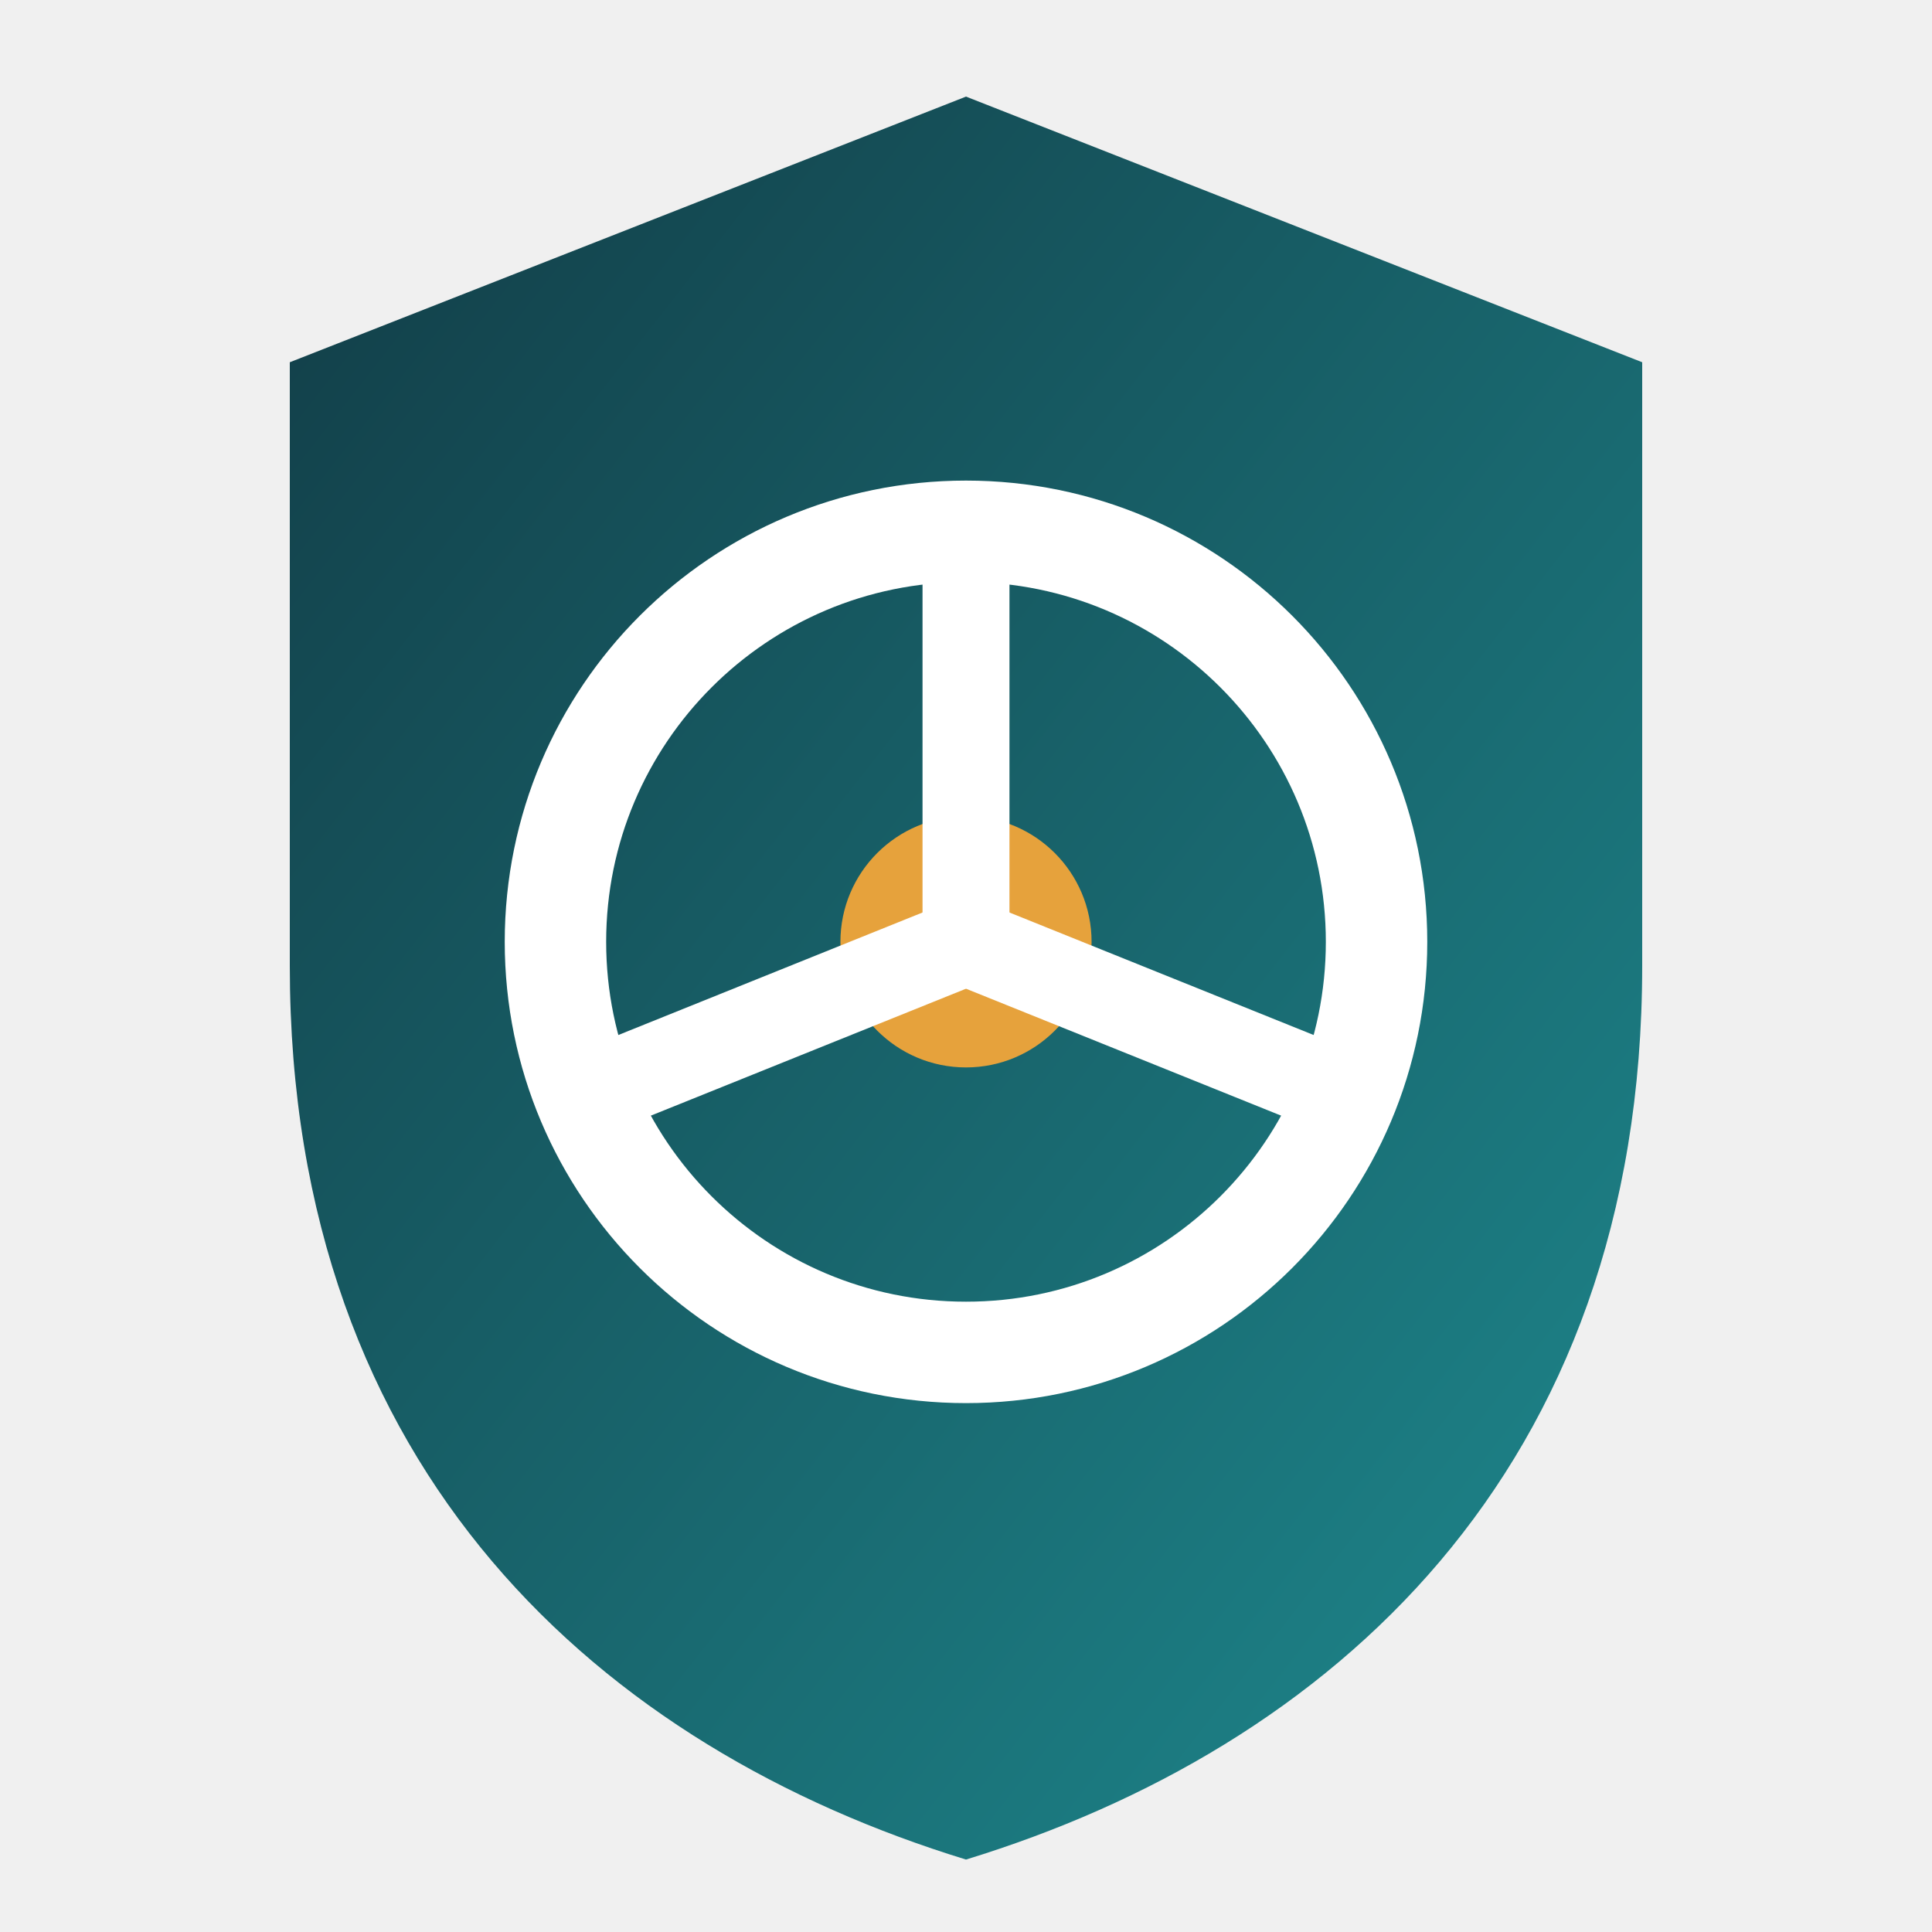
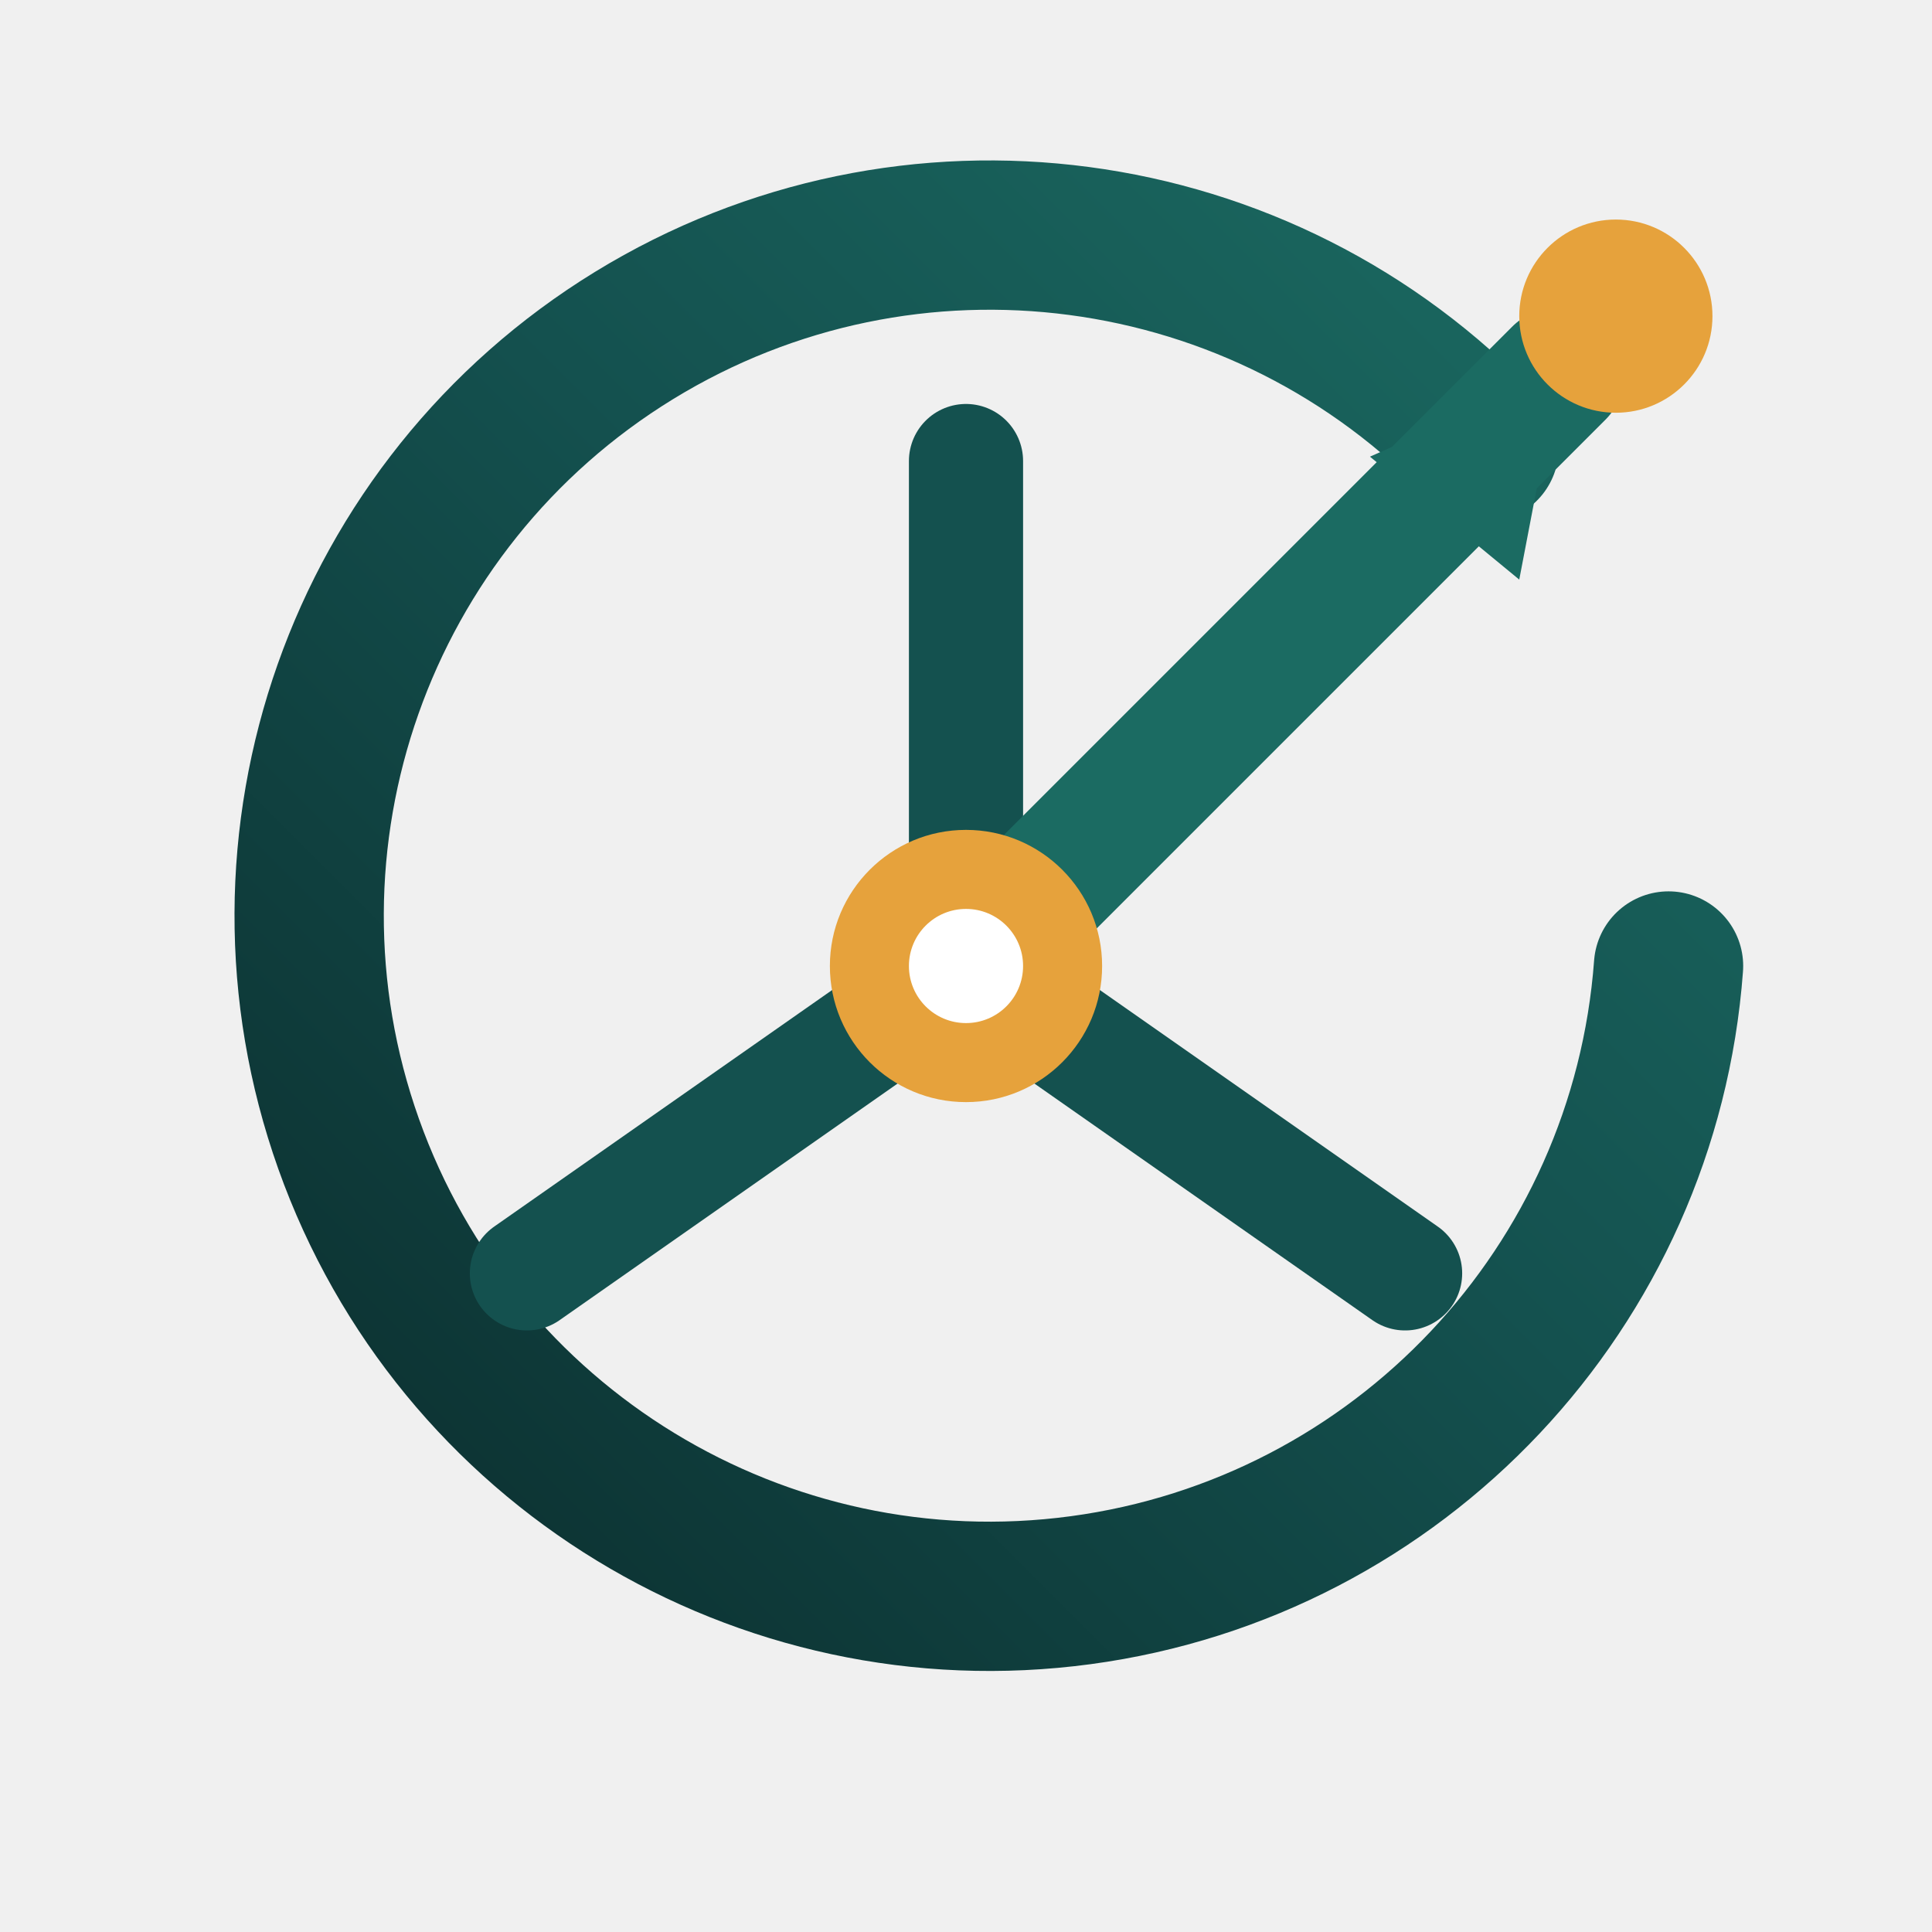
- <svg xmlns="http://www.w3.org/2000/svg" viewBox="0 0 40 40">
+ <svg xmlns="http://www.w3.org/2000/svg" viewBox="0 0 44 44">
  <defs>
-     <linearGradient id="kb" x1="0" y1="0" x2="1" y2="1">
-       <stop offset="0" stop-color="#123c46" />
-       <stop offset="1" stop-color="#1e8a8f" />
+     <linearGradient id="kb" x1="0" y1="1" x2="1" y2="0">
+       <stop offset="0" stop-color="#0B2E2E" />
+       <stop offset="0.55" stop-color="#14514F" />
+       <stop offset="1" stop-color="#1B6B62" />
    </linearGradient>
  </defs>
-   <path d="M20 2 L34 7.5 V20 C34 30.5 27.5 36.2 20 38.5 C12.5 36.2 6 30.5 6 20 V7.5 Z" fill="url(#kb)" />
-   <circle cx="20" cy="19.5" r="8.5" fill="none" stroke="#ffffff" stroke-width="2.1" />
-   <circle cx="20" cy="19.5" r="2.6" fill="#E6A23C" />
-   <g stroke="#ffffff" stroke-width="1.8" stroke-linecap="round">
-     <line x1="20" y1="19.5" x2="20" y2="11.2" />
-     <line x1="20" y1="19.5" x2="27.2" y2="22.4" />
-     <line x1="20" y1="19.5" x2="12.8" y2="22.4" />
+   <path d="M 33.8 10.2 A 15.5 15.5 0 1 0 38 22" fill="none" stroke="url(#kb)" stroke-width="3.4" stroke-linecap="round" />
+   <g stroke="#14514F" stroke-width="2.6" stroke-linecap="round">
+     <line x1="22" y1="22" x2="22" y2="10.5" />
+     <line x1="22" y1="22" x2="12" y2="29" />
+     <line x1="22" y1="22" x2="32" y2="29" />
  </g>
+   <line x1="22" y1="22" x2="35.5" y2="8.5" stroke="#1B6B62" stroke-width="3" stroke-linecap="round" />
+   <path d="M 35.5 8.5 L 31.2 10.4 L 34.6 13.2 Z" fill="#1B6B62" />
+   <circle cx="22" cy="22" r="3.1" fill="#E6A23C" />
+   <circle cx="22" cy="22" r="1.3" fill="#ffffff" />
+   <circle cx="36.8" cy="7.2" r="2.2" fill="#E6A23C" />
</svg>
